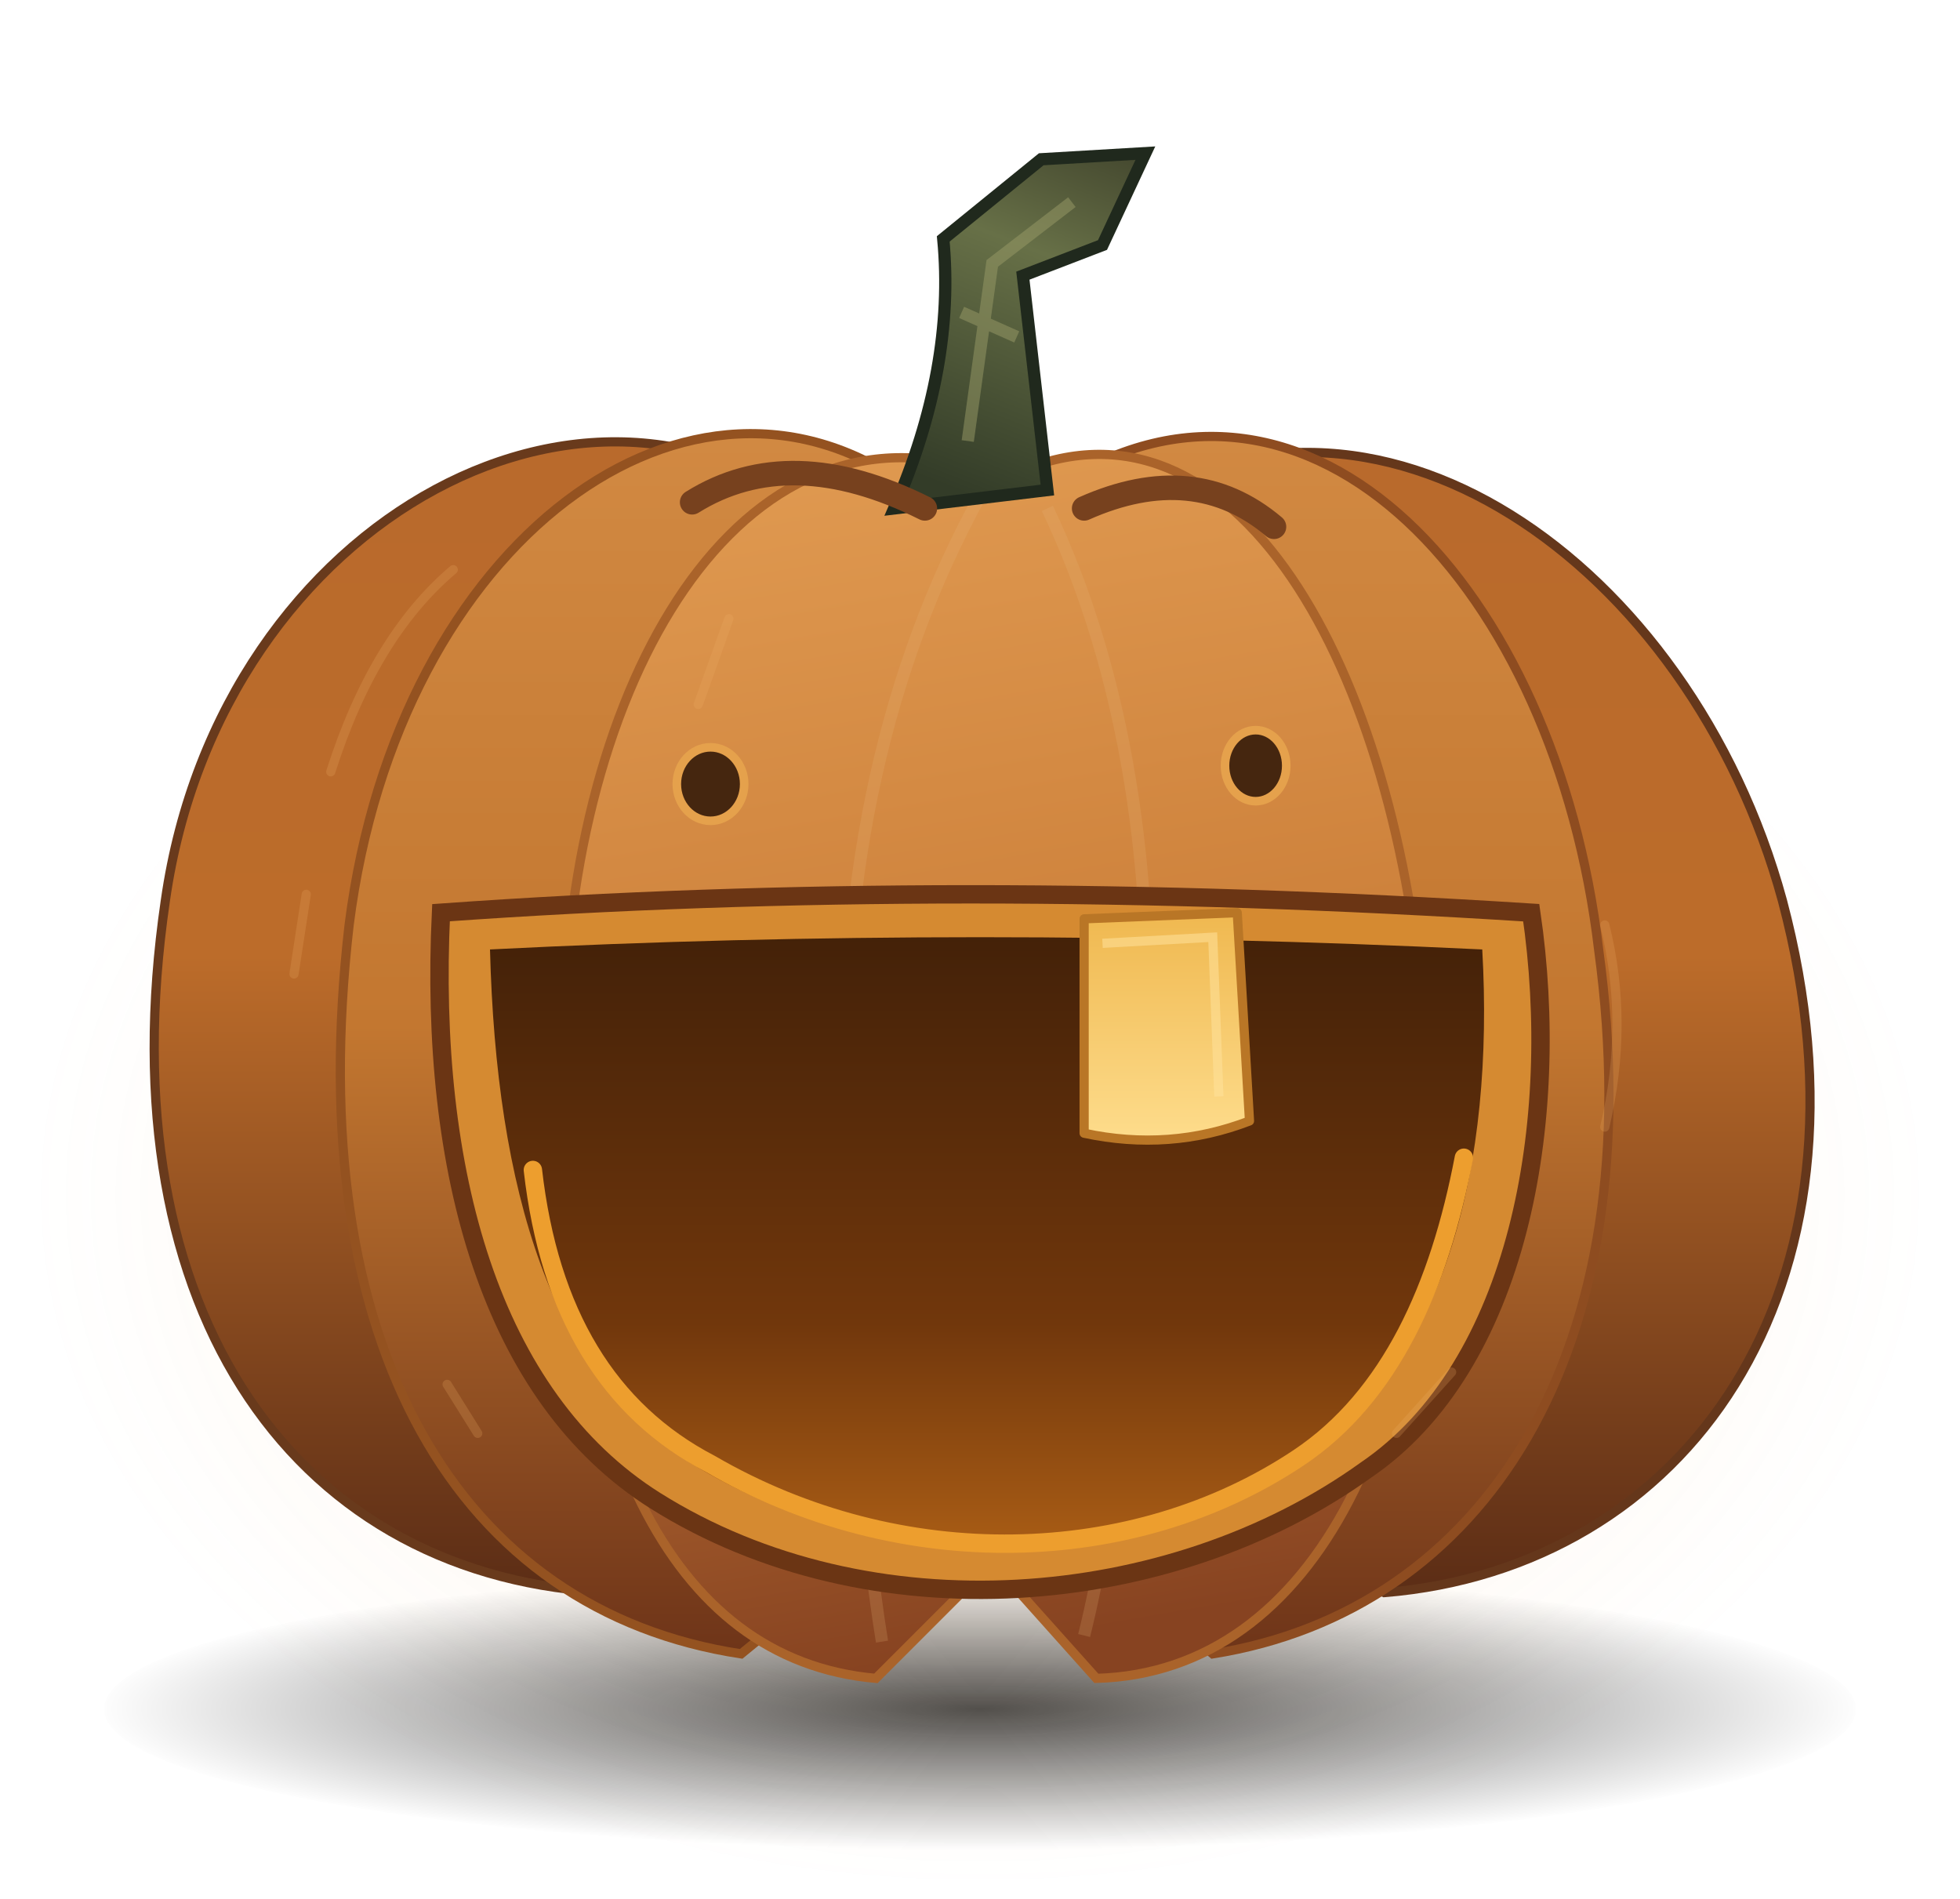
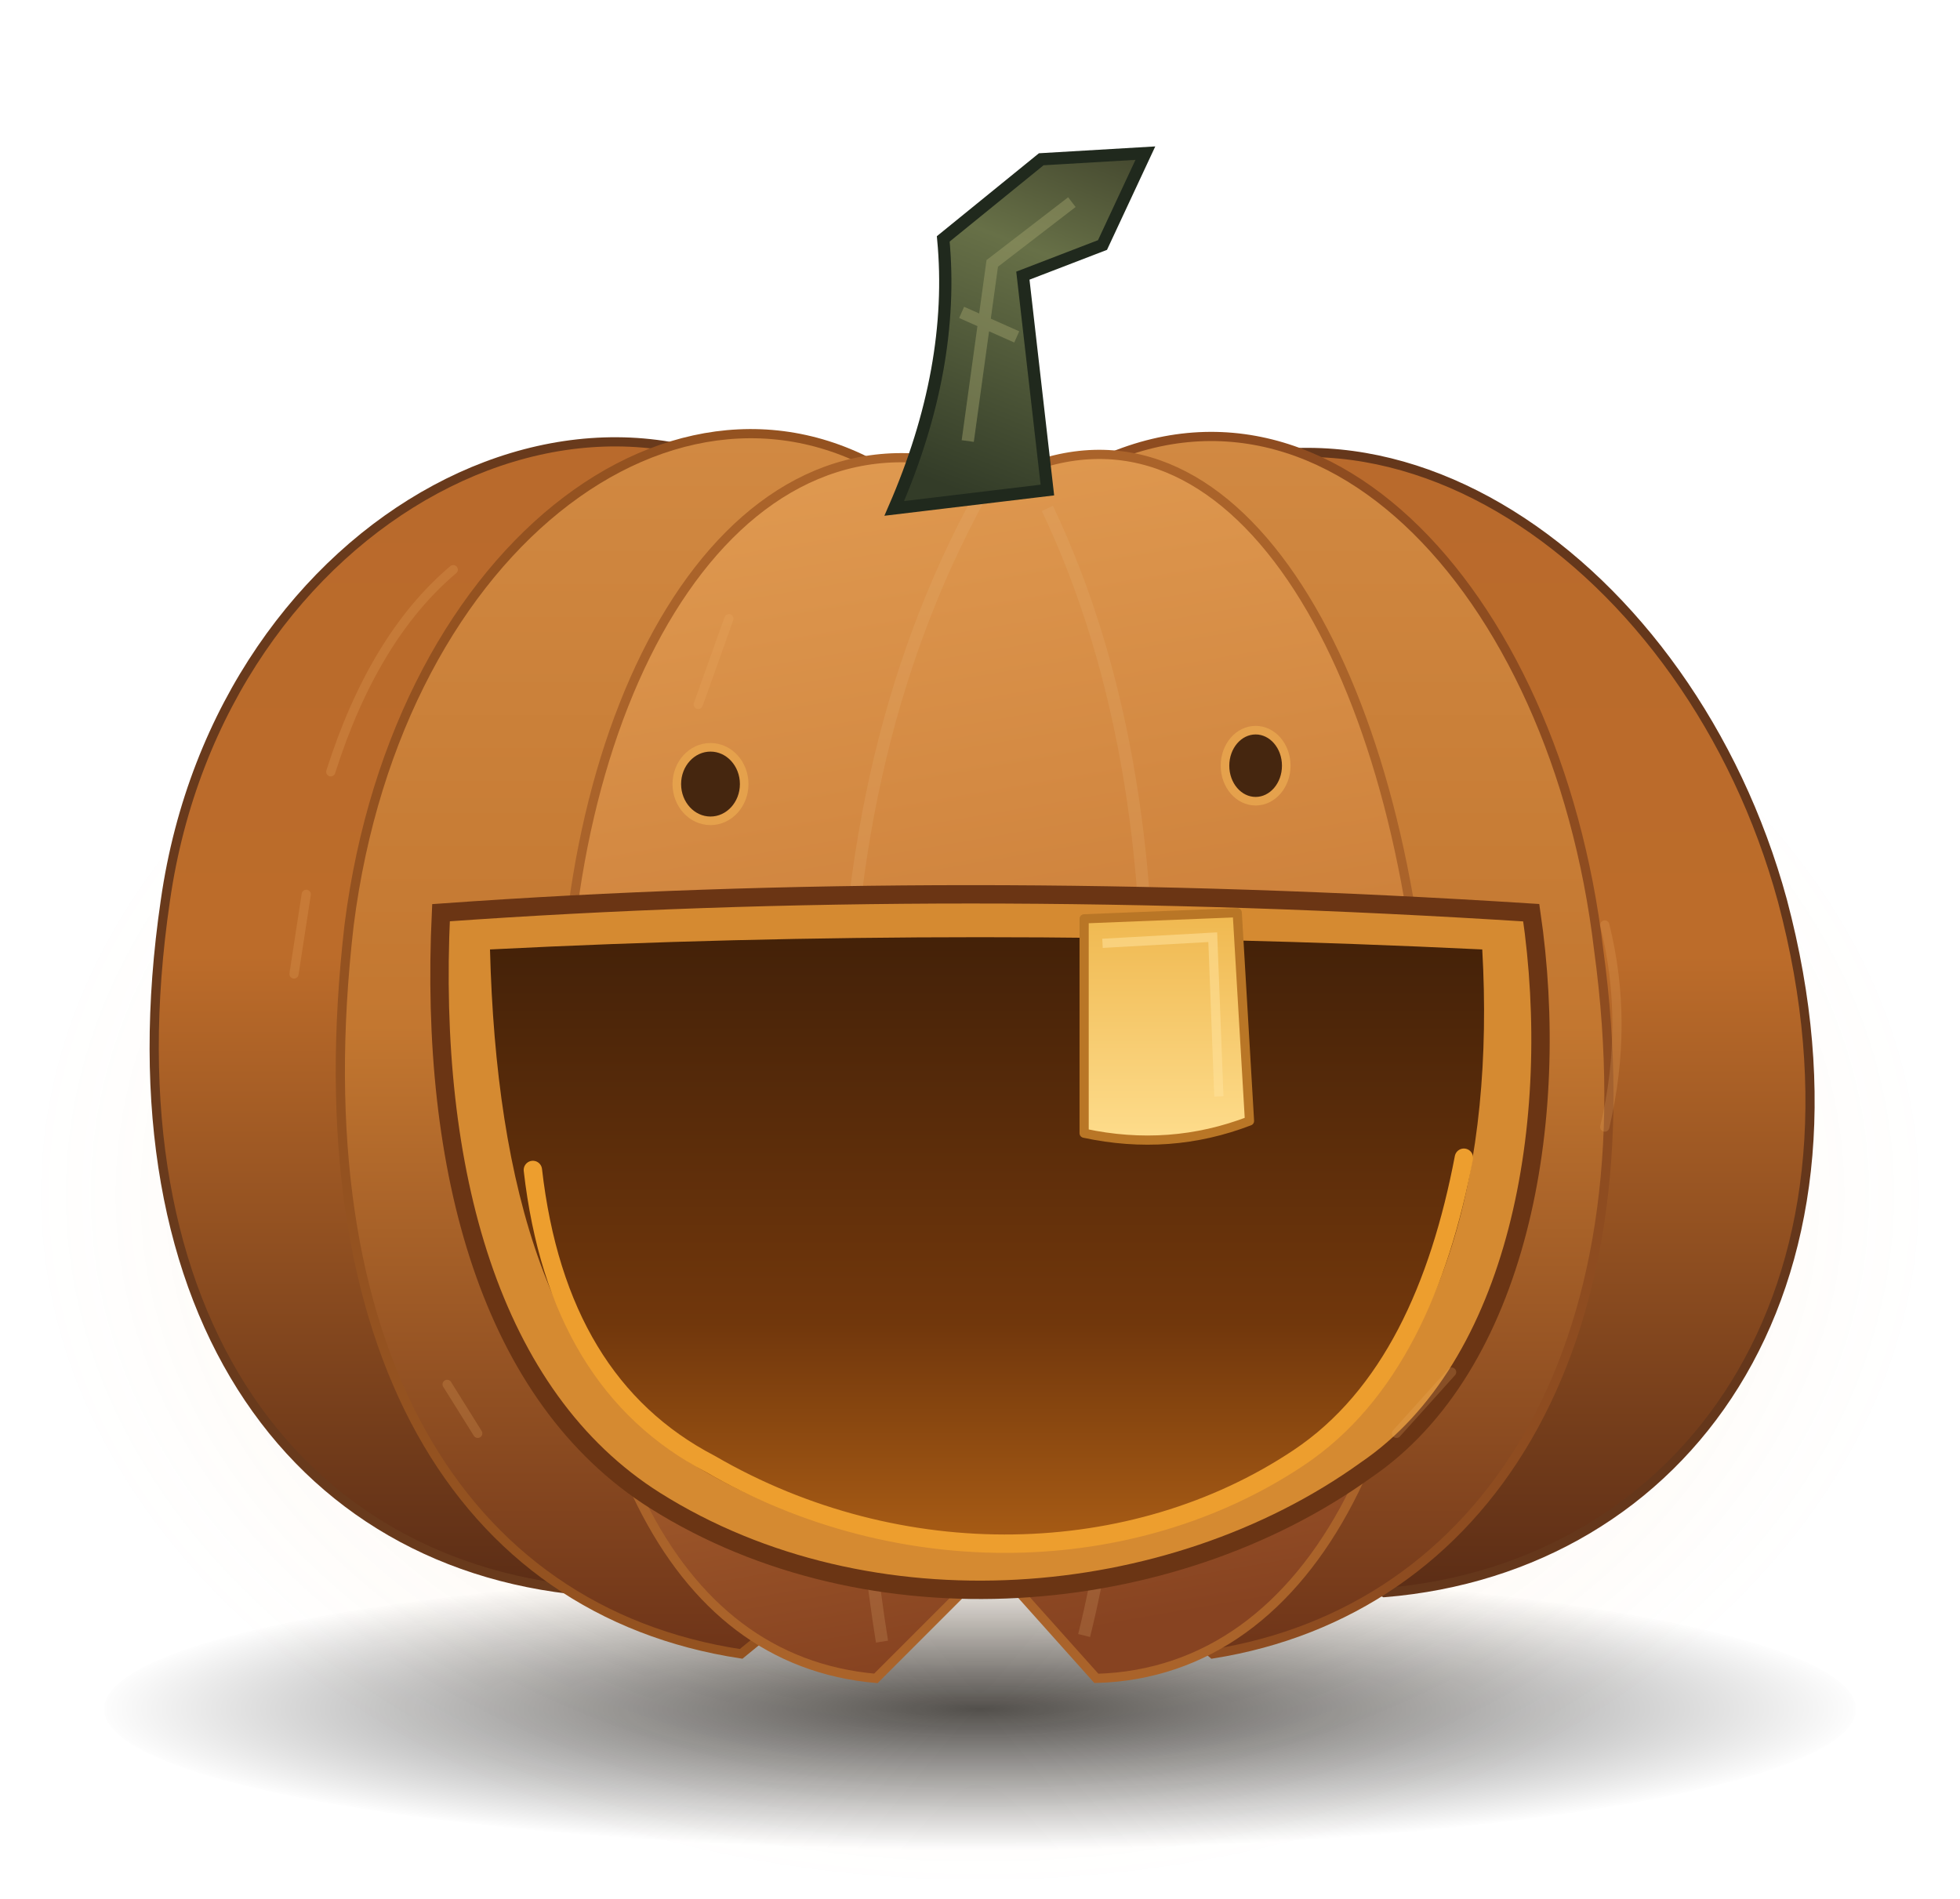
<svg xmlns="http://www.w3.org/2000/svg" viewBox="0 0 320 310" fill="none">
  <defs>
    <linearGradient id="rind" x1="160" y1="75" x2="160" y2="268" gradientUnits="userSpaceOnUse">
      <stop stop-color="#b96a2c" />
      <stop offset=".42" stop-color="#bc6c2a" />
      <stop offset="1" stop-color="#542814" />
    </linearGradient>
    <linearGradient id="rib" x1="160" y1="66" x2="160" y2="269" gradientUnits="userSpaceOnUse">
      <stop stop-color="#d28a43" />
      <stop offset=".5" stop-color="#c37730" />
      <stop offset="1" stop-color="#6f3519" />
    </linearGradient>
    <linearGradient id="center" x1="140" y1="70" x2="174" y2="267" gradientUnits="userSpaceOnUse">
      <stop stop-color="#e09a51" />
      <stop offset=".45" stop-color="#ce823c" />
      <stop offset="1" stop-color="#874321" />
    </linearGradient>
    <linearGradient id="stem" x1="156" y1="80" x2="181" y2="16" gradientUnits="userSpaceOnUse">
      <stop stop-color="#333c28" />
      <stop offset=".6" stop-color="#677047" />
      <stop offset="1" stop-color="#393b27" />
    </linearGradient>
    <linearGradient id="fire" x1="160" y1="128" x2="160" y2="229" gradientUnits="userSpaceOnUse">
      <stop stop-color="#fff0b4" />
      <stop offset=".48" stop-color="#ffca67" />
      <stop offset="1" stop-color="#dd8537" />
    </linearGradient>
    <linearGradient id="cavity" x1="160" y1="149" x2="160" y2="252" gradientUnits="userSpaceOnUse">
      <stop stop-color="#412008" />
      <stop offset=".65" stop-color="#71370c" />
      <stop offset="1" stop-color="#a85c15" />
    </linearGradient>
    <linearGradient id="tooth" x1="188" y1="148" x2="188" y2="190" gradientUnits="userSpaceOnUse">
      <stop stop-color="#efb74e" />
      <stop offset="1" stop-color="#ffe092" />
    </linearGradient>
    <radialGradient id="glow">
      <stop stop-color="#ef9c3b" stop-opacity=".15" />
      <stop offset="1" stop-color="#ef9c3b" stop-opacity="0" />
    </radialGradient>
    <radialGradient id="ground">
      <stop stop-color="#000" stop-opacity=".7" />
      <stop offset="1" stop-color="#000" stop-opacity="0" />
    </radialGradient>
  </defs>
  <ellipse cx="160" cy="279" rx="143" ry="23" fill="url(#ground)" />
  <ellipse cx="160" cy="195" rx="158" ry="113" fill="url(#glow)" />
  <path d="M137 87C99 51 36 84 27 147 17 215 49 258 100 260l40-20Z" fill="url(#rind)" stroke="#693a1c" stroke-width="1.5" />
  <path d="M182 84c42-29 94 8 109 63 17 64-16 109-65 113l-44-19Z" fill="url(#rind)" stroke="#65371b" stroke-width="1.5" />
  <path d="M149 80C113 53 65 88 57 151c-8 69 18 112 64 119l33-27Z" fill="url(#rib)" stroke="#945220" stroke-width="1.5" />
  <path d="M173 79c41-26 81 17 88 76 9 66-19 108-63 115l-31-27Z" fill="url(#rib)" stroke="#8e4c20" stroke-width="1.5" />
  <path d="M157 76c-39-10-66 40-65 99 0 59 17 96 51 99l19-19 17 19c36-1 56-43 54-100-3-61-29-110-64-98Z" fill="url(#center)" stroke="#aa632a" stroke-width="1.5" />
  <path d="M160 81q-23 42-22 99t6 88M171 83q19 40 16 98t-10 86" stroke="#eab478" stroke-opacity=".2" stroke-width="2" />
  <path d="M146 83q10-23 8-44l16-13 17-1-7 15-13 5 4 35Z" fill="url(#stem)" stroke="#20291d" stroke-width="2" />
  <path d="m158 72 4-29 13-10m-18 18 9 4" stroke="#9a9c69" stroke-opacity=".5" stroke-width="2" />
-   <path d="M151 83q-22-11-38-1m64 1q18-8 31 3" stroke="#77411e" stroke-width="4" stroke-linecap="round" />
  <ellipse cx="116" cy="128" rx="5.5" ry="6" fill="#45260f" stroke="#e5a14c" stroke-width="1.4" />
  <ellipse cx="205" cy="125" rx="5" ry="5.8" fill="#45260f" stroke="#e5a14c" stroke-width="1.4" />
  <path d="M72 149Q156 143 250 149c5 34-2 74-27 91-32 23-81 27-116 5-27-17-37-54-35-96Z" fill="#d58a31" stroke="#6b3514" stroke-width="3" />
  <path d="M80 155q79-4 162 0c2 35-6 67-28 82-29 20-70 21-101 2-23-14-32-45-33-84Z" fill="url(#cavity)" />
  <path d="M87 191q4 35 29 48c31 18 69 17 96-1 15-10 23-28 27-49" stroke="#ed9e2e" stroke-width="3" stroke-linecap="round" />
  <path d="m177 150 25-1 2 34q-13 5-27 2Z" fill="url(#tooth)" stroke="#b97626" stroke-width="1.5" stroke-linejoin="round" />
  <path d="m180 154 18-1 1 26" stroke="#ffe19b" stroke-opacity=".55" stroke-width="1.5" />
  <g stroke="#edaf64" stroke-opacity=".22" stroke-width="1.5" stroke-linecap="round">
    <path d="M54 126q7-22 20-33m-24 53-2 13M262 184q4-17 0-33M73 226l5 8m150 0 9-10M119 101l-5 14" />
  </g>
</svg>
